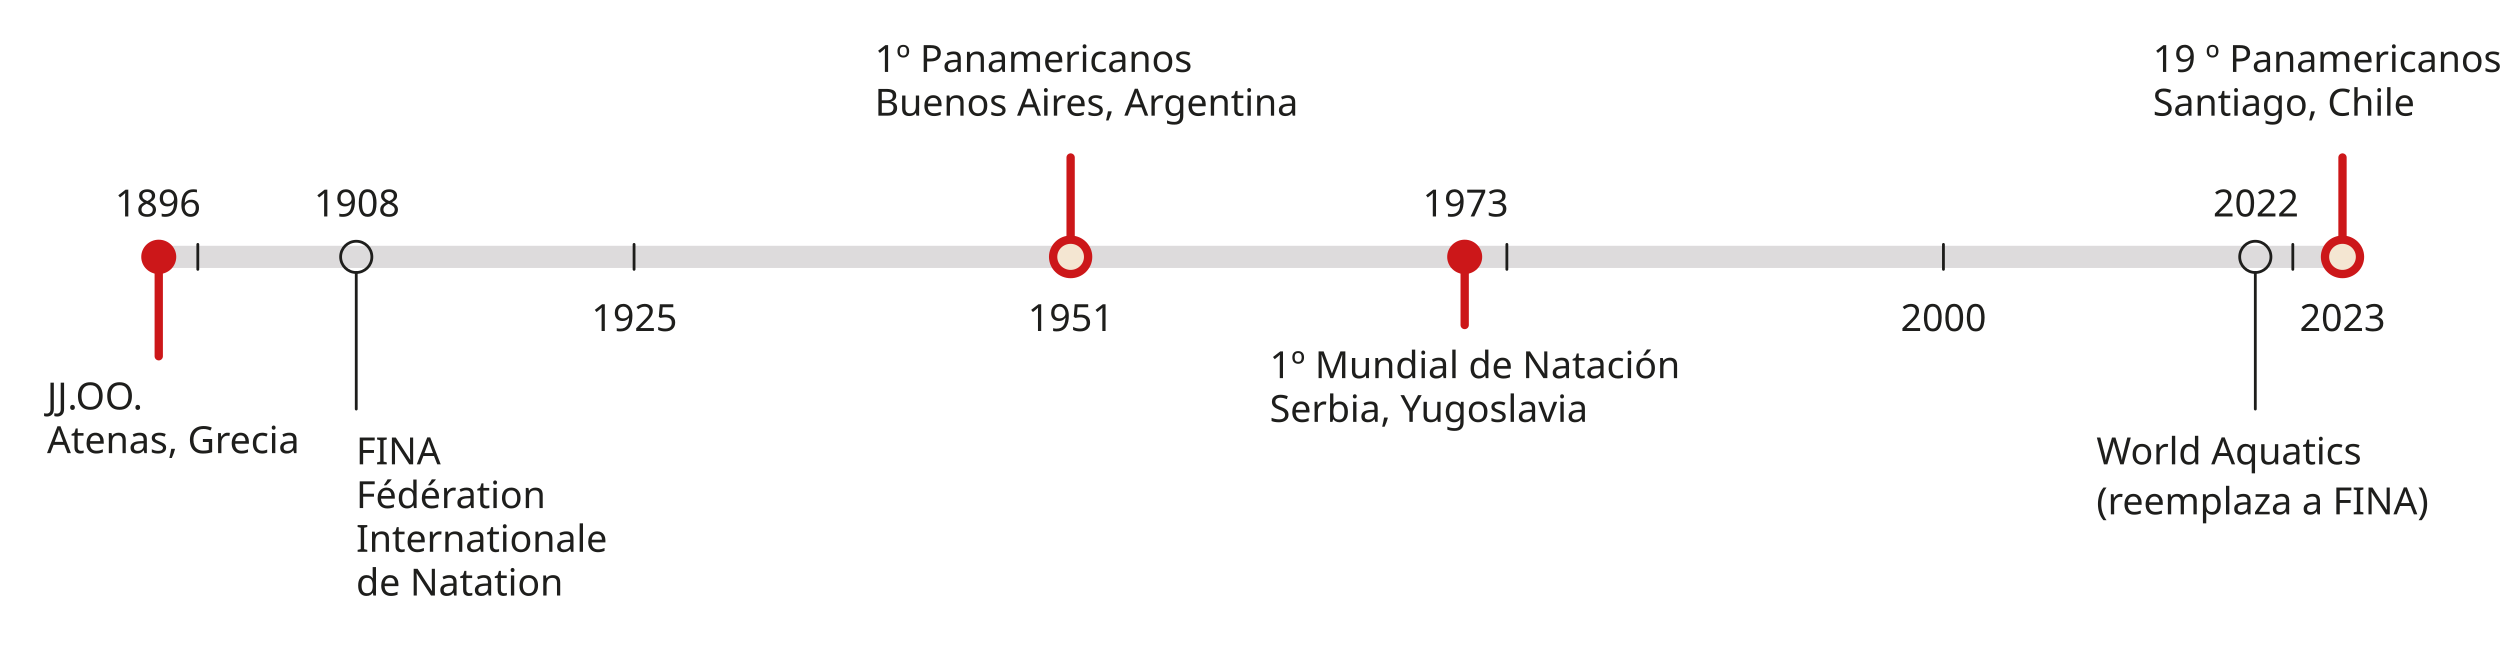
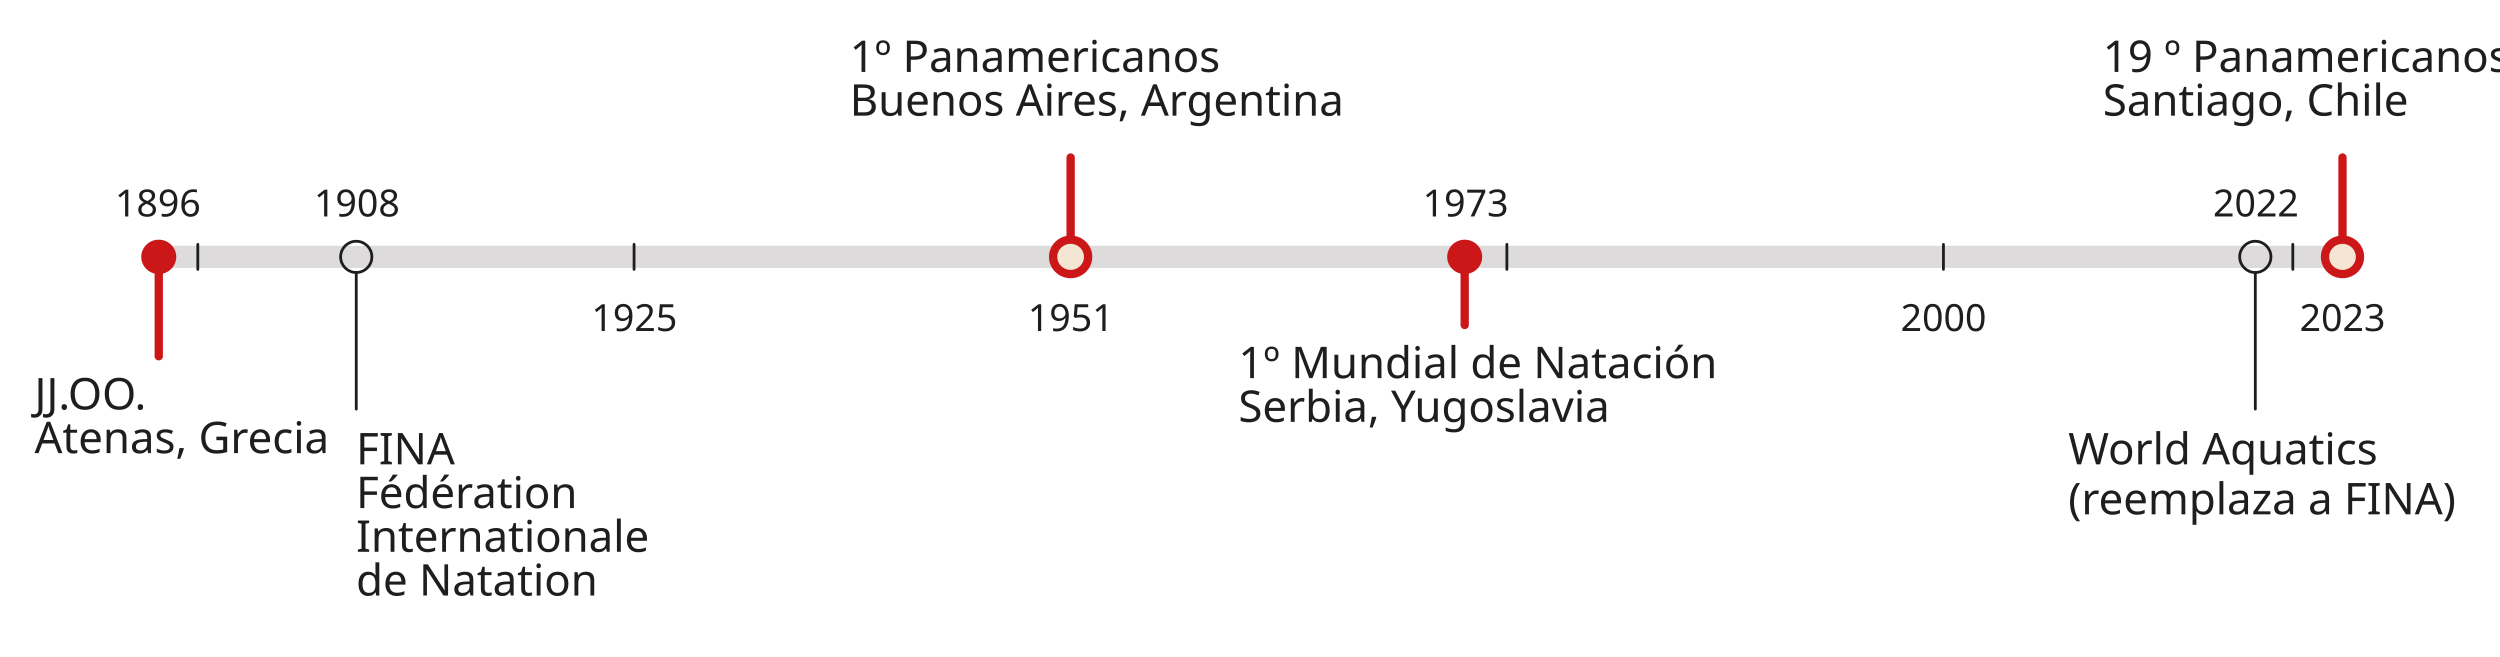
<svg xmlns="http://www.w3.org/2000/svg" version="1.1" id="Capa_1" x="0px" y="0px" viewBox="0 0 800 210" style="enable-background:new 0 0 800 210;" xml:space="preserve">
  <style type="text/css">
- 	.st0{enable-background:new    ;}
- 	.st1{fill:#1E1E1C;}
- 	.st2{font-family:'Roboto-Regular';}
- 	.st3{font-size:12px;}
+ 	.st0{fill:#1E1E1C;}
+ 	.st1{font-family:'Roboto-Bold';}
+ 	.st2{font-size:14px;}
+ 	.st3{font-family:'Roboto-Regular';}
	.st4{font-family:'Roboto-ThinItalic';}
- 	.st5{fill:none;stroke:#CC1719;stroke-width:2.661;stroke-linecap:round;stroke-miterlimit:10;}
- 	.st6{fill:none;stroke:#DDDBDC;stroke-width:7.095;stroke-miterlimit:10;}
- 	.st7{fill:none;stroke:#1D1D1B;stroke-width:0.897;stroke-linecap:round;stroke-linejoin:round;}
- 	.st8{fill:none;stroke:#1D1D1B;stroke-width:0.621;stroke-linecap:round;stroke-linejoin:round;}
- 	.st9{fill:#F4E6D2;stroke:#CC1719;stroke-width:2.661;stroke-miterlimit:10;}
- 	.st10{fill:#CC1719;}
- 	.st11{fill:none;stroke:#1E1E1C;stroke-width:0.897;stroke-miterlimit:10;}
+ 	.st5{font-size:12px;}
+ 	.st6{fill:none;stroke:#CC1719;stroke-width:2.661;stroke-linecap:round;stroke-miterlimit:10;}
+ 	.st7{fill:none;stroke:#DDDBDC;stroke-width:7.095;stroke-miterlimit:10;}
+ 	.st8{fill:none;stroke:#1D1D1B;stroke-width:0.897;stroke-linecap:round;stroke-linejoin:round;}
+ 	.st9{fill:none;stroke:#1D1D1B;stroke-width:0.621;stroke-linecap:round;stroke-linejoin:round;}
+ 	.st10{fill:#F4E6D2;stroke:#CC1719;stroke-width:2.661;stroke-miterlimit:10;}
+ 	.st11{fill:#CC1719;}
+ 	.st12{fill:none;stroke:#1E1E1C;stroke-width:0.897;stroke-miterlimit:10;}
</style>
  <g>
-     <text transform="matrix(1 0 0 1 15.0396 131.0129)" class="st0">
-       <tspan x="0" y="0" class="st1 st2 st3">JJ.OO.</tspan>
-       <tspan x="0" y="14" class="st1 st2 st3">Atenas, Grecia</tspan>
-     </text>
+     <text transform="matrix(1 0 0 1 11.0371 131.0129)" class="st0 st1 st2">JJ.OO.</text>
+     <text transform="matrix(1 0 0 1 11.0371 145.0129)" class="st0 st3 st2">Atenas, Grecia</text>
  </g>
  <g>
-     <text transform="matrix(1 0 0 1 279.9272 23.0122)" class="st0">
-       <tspan x="0" y="0" class="st1 st2 st3">1º Panamericanos</tspan>
-       <tspan x="0" y="14" class="st1 st2 st3">Buenos Aires, Argentina</tspan>
-     </text>
+     <text transform="matrix(1 0 0 1 271.9221 23.0122)" class="st0 st3 st2">1º Panamericanos</text>
+     <text transform="matrix(1 0 0 1 271.9221 37.0122)" class="st0 st3 st2">Buenos Aires, Argentina</text>
  </g>
  <g>
-     <text transform="matrix(1 0 0 1 113.9546 148.5814)" class="st0">
-       <tspan x="0" y="0" class="st1 st2 st3">FINA</tspan>
-       <tspan x="0" y="14" class="st1 st4 st3">Fédération</tspan>
-       <tspan x="0" y="28" class="st1 st4 st3">Internationale</tspan>
-       <tspan x="0" y="42" class="st1 st4 st3">de Natation </tspan>
-     </text>
+     <text transform="matrix(1 0 0 1 113.9546 148.5814)" class="st0 st3 st2">FINA</text>
+     <text transform="matrix(1 0 0 1 113.9546 162.5814)" class="st0 st4 st2">Fédération</text>
+     <text transform="matrix(1 0 0 1 113.9546 176.5814)" class="st0 st4 st2">Internationale</text>
+     <text transform="matrix(1 0 0 1 113.9546 190.5814)" class="st0 st4 st2">de Natation </text>
  </g>
  <g>
-     <text transform="matrix(1 0 0 1 688.9153 23.0124)" class="st0">
-       <tspan x="0" y="0" class="st1 st2 st3">19 º Panamericanos</tspan>
-       <tspan x="0" y="14" class="st1 st2 st3">Santiago, Chile</tspan>
-     </text>
+     <text transform="matrix(1 0 0 1 672.9052 23.0124)" class="st0 st3 st2">19 º Panamericanos</text>
+     <text transform="matrix(1 0 0 1 672.9052 37.0124)" class="st0 st3 st2">Santiago, Chile</text>
  </g>
  <g>
-     <text transform="matrix(1 0 0 1 36.7918 69.2585)" class="st1 st2 st3">1896</text>
+     <text transform="matrix(1 0 0 1 36.7918 69.2585)" class="st0 st3 st5">1896</text>
  </g>
  <g>
-     <text transform="matrix(1 0 0 1 100.4837 69.2588)" class="st1 st2 st3">1908</text>
+     <text transform="matrix(1 0 0 1 100.4837 69.2588)" class="st0 st3 st5">1908</text>
  </g>
  <g>
-     <text transform="matrix(1 0 0 1 189.2767 105.925)" class="st1 st2 st3">1925</text>
+     <text transform="matrix(1 0 0 1 189.2767 105.925)" class="st0 st3 st5">1925</text>
  </g>
  <g>
-     <text transform="matrix(1 0 0 1 328.9163 105.925)" class="st1 st2 st3">1951</text>
+     <text transform="matrix(1 0 0 1 328.9163 105.925)" class="st0 st3 st5">1951</text>
  </g>
  <g>
-     <text transform="matrix(1 0 0 1 455.259 69.2583)" class="st1 st2 st3">1973</text>
+     <text transform="matrix(1 0 0 1 455.259 69.2583)" class="st0 st3 st5">1973</text>
  </g>
  <g>
-     <text transform="matrix(1 0 0 1 608.1951 105.925)" class="st1 st2 st3">2000</text>
+     <text transform="matrix(1 0 0 1 608.1951 105.925)" class="st0 st3 st5">2000</text>
  </g>
  <g>
-     <text transform="matrix(1 0 0 1 735.8738 105.925)" class="st1 st2 st3">2023</text>
+     <text transform="matrix(1 0 0 1 735.8738 105.925)" class="st0 st3 st5">2023</text>
  </g>
  <g>
-     <text transform="matrix(1 0 0 1 406.2937 121.0069)" class="st0">
-       <tspan x="0" y="0" class="st1 st2 st3">1º Mundial de Natación</tspan>
-       <tspan x="0" y="14" class="st1 st2 st3">Serbia, Yugoslavia</tspan>
-     </text>
+     <g>
+       <text transform="matrix(1 0 0 1 396.2874 121.0069)" class="st0 st3 st2">1º Mundial de Natación</text>
+       <text transform="matrix(1 0 0 1 396.2874 135.0069)" class="st0 st3 st2">Serbia, Yugoslavia</text>
+     </g>
  </g>
  <g>
-     <text transform="matrix(1 0 0 1 708.1739 69.2584)" class="st1 st2 st3">2022</text>
+     <text transform="matrix(1 0 0 1 708.1739 69.2584)" class="st0 st3 st5">2022</text>
  </g>
  <g>
-     <text transform="matrix(1 0 0 1 670.853 148.5812)" class="st0">
-       <tspan x="0" y="0" class="st1 st2 st3">World Aquatics</tspan>
-       <tspan x="0" y="16" class="st1 st2 st3">(reemplaza a FINA)</tspan>
-     </text>
+     <text transform="matrix(1 0 0 1 661.8474 148.5812)" class="st0 st3 st2">World Aquatics</text>
+     <text transform="matrix(1 0 0 1 661.8474 164.5812)" class="st0 st3 st2">(reemplaza a FINA)</text>
  </g>
  <g>
-     <line class="st5" x1="342.6" y1="77.2" x2="342.6" y2="50.4" />
-     <line class="st5" x1="50.8" y1="87.2" x2="50.8" y2="114" />
-     <line class="st5" x1="749.6" y1="77.2" x2="749.6" y2="50.4" />
-     <line class="st6" x1="50.7" y1="82.2" x2="749.6" y2="82.2" />
-     <line class="st7" x1="63.3" y1="78.2" x2="63.3" y2="86.2" />
-     <line class="st7" x1="202.9" y1="78.2" x2="202.9" y2="86.2" />
-     <line class="st8" x1="342.6" y1="78.2" x2="342.6" y2="86.2" />
-     <line class="st7" x1="482.2" y1="78.2" x2="482.2" y2="86.2" />
-     <line class="st7" x1="621.9" y1="78.2" x2="621.9" y2="86.2" />
-     <line class="st7" x1="733.7" y1="78.2" x2="733.7" y2="86.2" />
-     <ellipse class="st9" cx="342.6" cy="82.2" rx="5.6" ry="5.5" />
-     <ellipse class="st9" cx="749.6" cy="82.2" rx="5.6" ry="5.5" />
-     <ellipse class="st10" cx="50.8" cy="82.2" rx="5.6" ry="5.5" />
-     <line class="st5" x1="468.7" y1="87.2" x2="468.7" y2="104" />
-     <ellipse class="st10" cx="468.7" cy="82.2" rx="5.6" ry="5.5" />
-     <circle class="st11" cx="114" cy="82.2" r="5" />
-     <line class="st7" x1="114" y1="87.2" x2="114" y2="130.9" />
-     <circle class="st11" cx="721.7" cy="82.2" r="5" />
-     <line class="st7" x1="721.7" y1="87.2" x2="721.7" y2="130.9" />
+     <line class="st6" x1="342.6" y1="77.2" x2="342.6" y2="50.4" />
+     <line class="st6" x1="50.8" y1="87.2" x2="50.8" y2="114" />
+     <line class="st6" x1="749.6" y1="77.2" x2="749.6" y2="50.4" />
+     <line class="st7" x1="50.7" y1="82.2" x2="749.6" y2="82.2" />
+     <line class="st8" x1="63.3" y1="78.2" x2="63.3" y2="86.2" />
+     <line class="st8" x1="202.9" y1="78.2" x2="202.9" y2="86.2" />
+     <line class="st9" x1="342.6" y1="78.2" x2="342.6" y2="86.2" />
+     <line class="st8" x1="482.2" y1="78.2" x2="482.2" y2="86.2" />
+     <line class="st8" x1="621.9" y1="78.2" x2="621.9" y2="86.2" />
+     <line class="st8" x1="733.7" y1="78.2" x2="733.7" y2="86.2" />
+     <ellipse class="st10" cx="342.6" cy="82.2" rx="5.6" ry="5.5" />
+     <ellipse class="st10" cx="749.6" cy="82.2" rx="5.6" ry="5.5" />
+     <ellipse class="st11" cx="50.8" cy="82.2" rx="5.6" ry="5.5" />
+     <line class="st6" x1="468.7" y1="87.2" x2="468.7" y2="104" />
+     <ellipse class="st11" cx="468.7" cy="82.2" rx="5.6" ry="5.5" />
+     <circle class="st12" cx="114" cy="82.2" r="5" />
+     <line class="st8" x1="114" y1="87.2" x2="114" y2="130.9" />
+     <circle class="st12" cx="721.7" cy="82.2" r="5" />
+     <line class="st8" x1="721.7" y1="87.2" x2="721.7" y2="130.9" />
  </g>
</svg>
